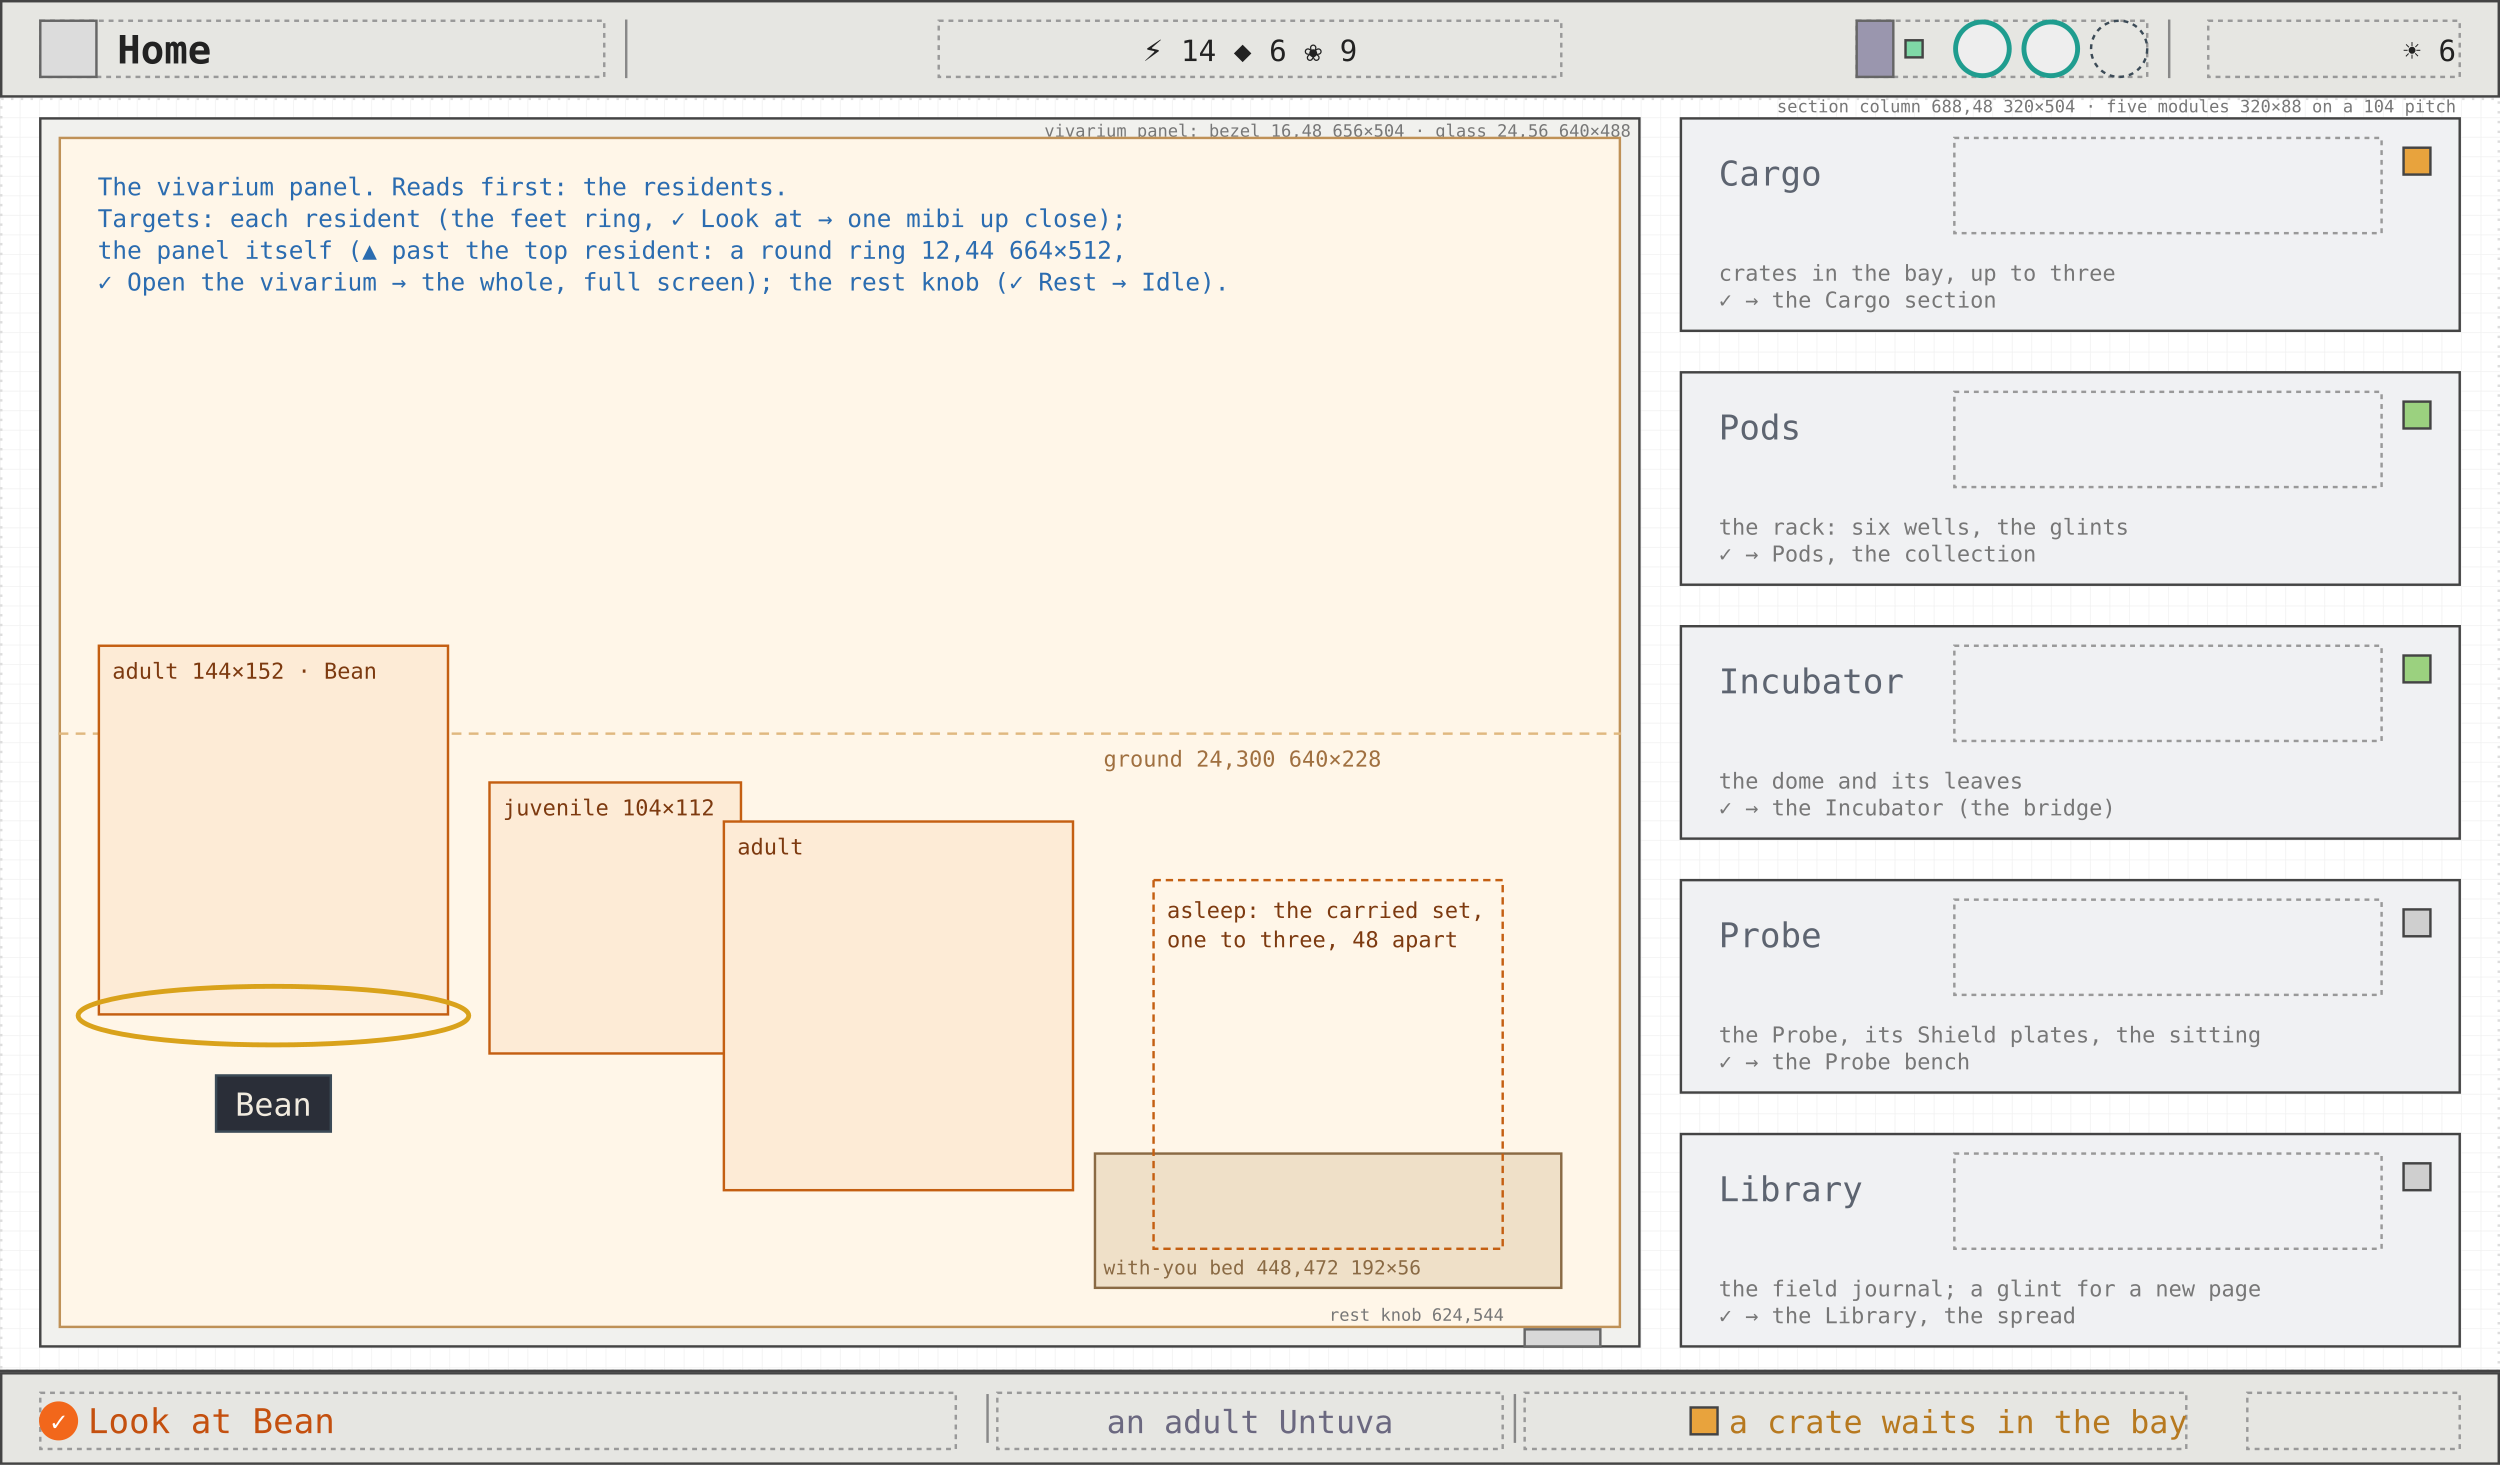
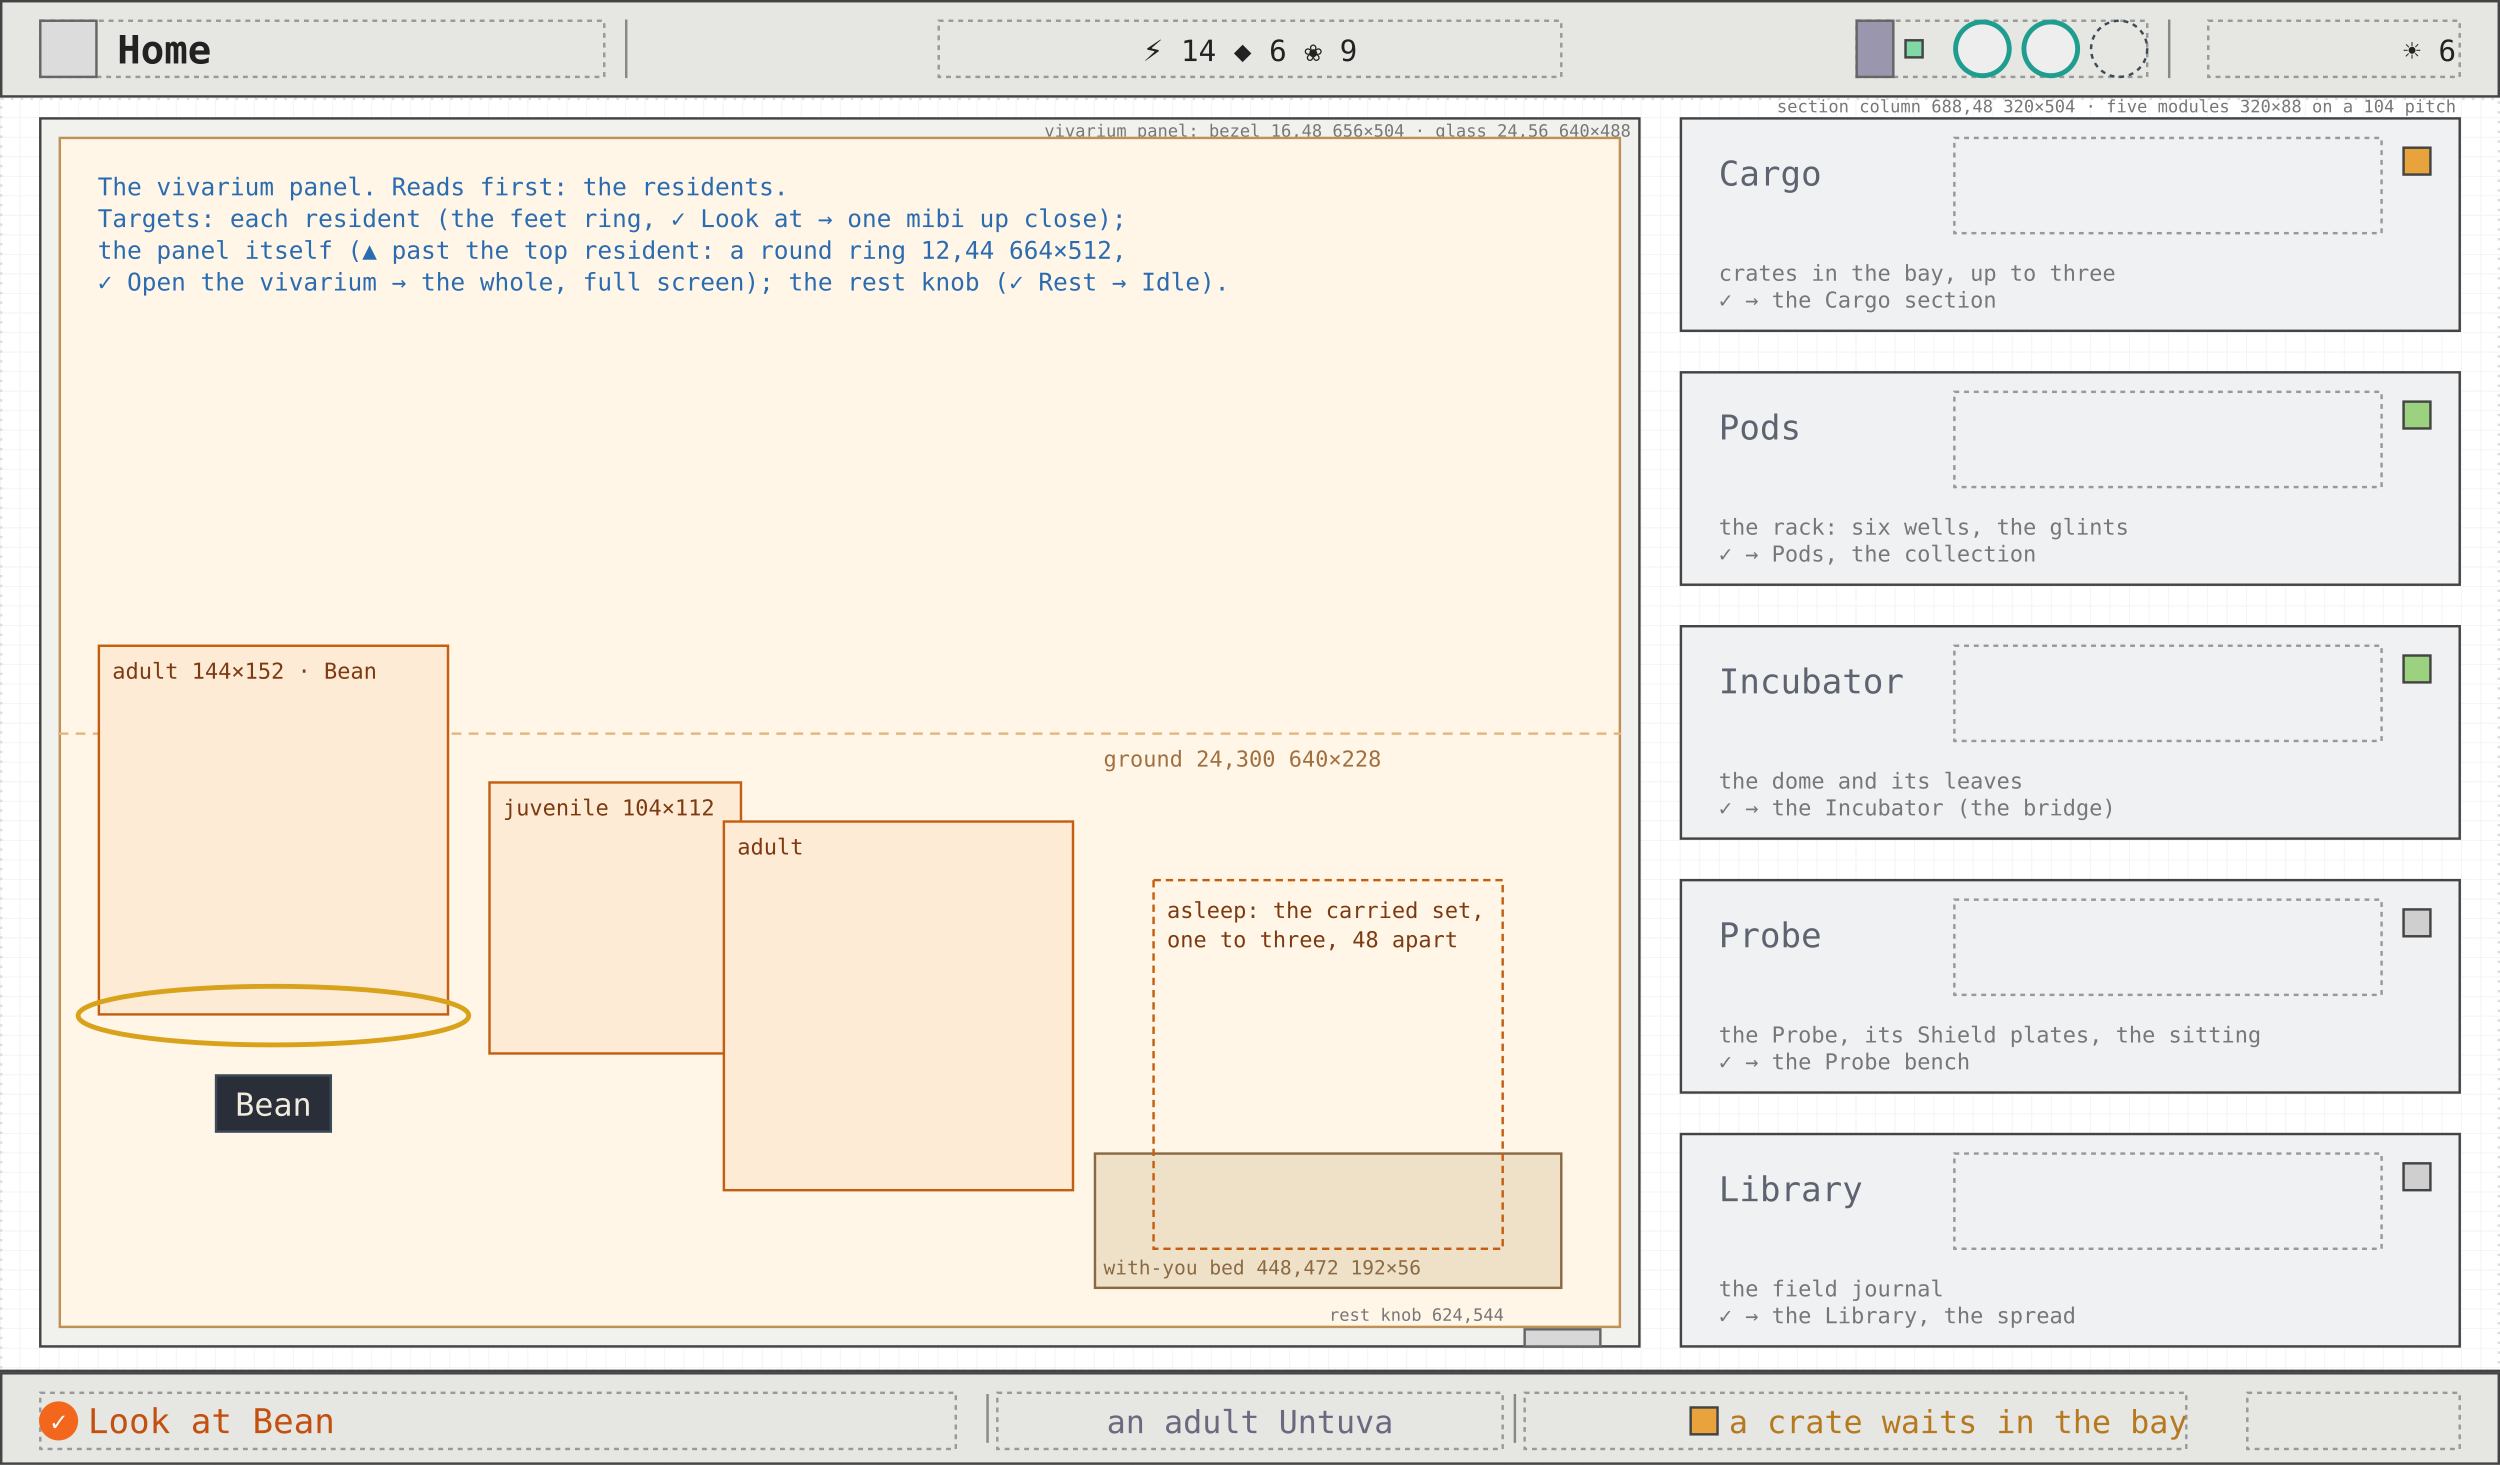
<svg xmlns="http://www.w3.org/2000/svg" viewBox="0 0 1024 600" width="1024" height="600" font-family="ui-monospace, Menlo, Consolas, monospace">
  <defs>
    <pattern id="g8" width="8" height="8" patternUnits="userSpaceOnUse">
      <path d="M8 0H0V8" fill="none" stroke="#efefef" stroke-width="0.5" />
    </pattern>
  </defs>
  <rect width="1024" height="600" fill="#ffffff" />
  <rect width="1024" height="600" fill="url(#g8)" />
  <rect x="0.5" y="40.5" width="1023" height="521" fill="none" stroke="#ddd" stroke-width="1" stroke-dasharray="1 3" />
  <rect x="16.5" y="48.5" width="655" height="503" fill="#f1f1ee" stroke="#444" stroke-width="1" />
  <text x="668" y="56" font-size="7" fill="#777" text-anchor="end">vivarium panel: bezel 16,48 656×504 · glass 24,56 640×488</text>
  <rect x="24.5" y="56.5" width="639" height="487" fill="#fff6e8" stroke="#bf9157" stroke-width="1" />
  <line x1="24" y1="300.5" x2="664" y2="300.5" stroke="#e0b880" stroke-dasharray="4 3" />
  <text x="452" y="314" font-size="9" fill="#a07040">ground 24,300 640×228</text>
  <text x="40" y="80" font-size="10" fill="#2b6cb0">The vivarium panel. Reads first: the residents.</text>
  <text x="40" y="93" font-size="10" fill="#2b6cb0">Targets: each resident (the feet ring, ✓ Look at → one mibi up close);</text>
  <text x="40" y="106" font-size="10" fill="#2b6cb0">the panel itself (▲ past the top resident: a round ring 12,44 664×512,</text>
  <text x="40" y="119" font-size="10" fill="#2b6cb0">✓ Open the vivarium → the whole, full screen); the rest knob (✓ Rest → Idle).</text>
  <rect x="40.5" y="264.5" width="143" height="151" fill="#fdebd6" stroke="#c45f12" stroke-width="1" />
  <text x="46" y="278" font-size="9" fill="#7d3a10">adult 144×152 · Bean</text>
  <ellipse cx="112" cy="416" rx="80" ry="12" fill="none" stroke="#d9a21b" stroke-width="2" />
  <rect x="88.5" y="440.5" width="47" height="23" fill="#2a2e38" stroke="#3c4b57" stroke-width="1" />
  <text x="112" y="457" font-size="13" fill="#f1ebdf" text-anchor="middle">Bean</text>
  <rect x="200.5" y="320.5" width="103" height="111" fill="#fdebd6" stroke="#c45f12" stroke-width="1" />
  <text x="206" y="334" font-size="9" fill="#7d3a10">juvenile 104×112</text>
  <rect x="296.5" y="336.5" width="143" height="151" fill="#fdebd6" stroke="#c45f12" stroke-width="1" />
  <text x="302" y="350" font-size="9" fill="#7d3a10">adult</text>
  <rect x="448.5" y="472.5" width="191" height="55" fill="#efe0c8" stroke="#8a6a44" stroke-width="1" />
  <rect x="472.5" y="360.5" width="143" height="151" fill="none" stroke="#c45f12" stroke-width="1" stroke-dasharray="3 2" />
  <text x="478" y="376" font-size="9" fill="#7d3a10">asleep: the carried set,</text>
  <text x="478" y="388" font-size="9" fill="#7d3a10">one to three, 48 apart</text>
  <text x="452" y="522" font-size="8" fill="#8a6a44">with-you bed 448,472 192×56</text>
  <rect x="624.5" y="544.5" width="31" height="7" fill="#d8d8d8" stroke="#666" stroke-width="1" />
  <text x="616" y="541" font-size="7" fill="#777" text-anchor="end">rest knob 624,544</text>
  <rect x="688.5" y="48.5" width="319" height="87" fill="#f0f1f3" stroke="#444" stroke-width="1" />
  <text x="704" y="76" font-size="14" fill="#5d6470">Cargo</text>
  <rect x="984.5" y="60.5" width="11" height="11" fill="#e8a33d" stroke="#444" stroke-width="1" />
  <rect x="800.5" y="56.5" width="175" height="39" fill="none" stroke="#999" stroke-width="1" stroke-dasharray="2 2" />
  <text x="704" y="115" font-size="9" fill="#777">crates in the bay, up to three</text>
  <text x="704" y="126" font-size="9" fill="#777">✓ → the Cargo section</text>
  <rect x="688.5" y="152.5" width="319" height="87" fill="#f0f1f3" stroke="#444" stroke-width="1" />
  <text x="704" y="180" font-size="14" fill="#5d6470">Pods</text>
  <rect x="984.5" y="164.5" width="11" height="11" fill="#9bd17f" stroke="#444" stroke-width="1" />
  <rect x="800.5" y="160.5" width="175" height="39" fill="none" stroke="#999" stroke-width="1" stroke-dasharray="2 2" />
  <text x="704" y="219" font-size="9" fill="#777">the rack: six wells, the glints</text>
  <text x="704" y="230" font-size="9" fill="#777">✓ → Pods, the collection</text>
  <rect x="688.5" y="256.5" width="319" height="87" fill="#f0f1f3" stroke="#444" stroke-width="1" />
  <text x="704" y="284" font-size="14" fill="#5d6470">Incubator</text>
  <rect x="984.5" y="268.5" width="11" height="11" fill="#9bd17f" stroke="#444" stroke-width="1" />
  <rect x="800.5" y="264.5" width="175" height="39" fill="none" stroke="#999" stroke-width="1" stroke-dasharray="2 2" />
  <text x="704" y="323" font-size="9" fill="#777">the dome and its leaves</text>
  <text x="704" y="334" font-size="9" fill="#777">✓ → the Incubator (the bridge)</text>
  <rect x="688.5" y="360.5" width="319" height="87" fill="#f0f1f3" stroke="#444" stroke-width="1" />
  <text x="704" y="388" font-size="14" fill="#5d6470">Probe</text>
  <rect x="984.5" y="372.5" width="11" height="11" fill="#cfcfcf" stroke="#444" stroke-width="1" />
  <rect x="800.5" y="368.5" width="175" height="39" fill="none" stroke="#999" stroke-width="1" stroke-dasharray="2 2" />
  <text x="704" y="427" font-size="9" fill="#777">the Probe, its Shield plates, the sitting</text>
  <text x="704" y="438" font-size="9" fill="#777">✓ → the Probe bench</text>
  <rect x="688.5" y="464.5" width="319" height="87" fill="#f0f1f3" stroke="#444" stroke-width="1" />
  <text x="704" y="492" font-size="14" fill="#5d6470">Library</text>
  <rect x="984.5" y="476.5" width="11" height="11" fill="#cfcfcf" stroke="#444" stroke-width="1" />
  <rect x="800.5" y="472.5" width="175" height="39" fill="none" stroke="#999" stroke-width="1" stroke-dasharray="2 2" />
-   <text x="704" y="531" font-size="9" fill="#777">the field journal; a glint for a new page</text>
+   <text x="704" y="531" font-size="9" fill="#777">the field journal</text>
  <text x="704" y="542" font-size="9" fill="#777">✓ → the Library, the spread</text>
  <text x="1006" y="46" font-size="7" fill="#777" text-anchor="end">section column 688,48 320×504 · five modules 320×88 on a 104 pitch</text>
  <rect x="0.5" y="0.5" width="1023" height="39" fill="#e6e6e2" stroke="#444" stroke-width="1" />
  <rect x="16.5" y="8.5" width="231" height="23" fill="none" stroke="#999" stroke-width="1" stroke-dasharray="2 2" />
  <rect x="16.5" y="8.5" width="23" height="23" fill="#dcdcdc" stroke="#666" stroke-width="1" />
  <text x="48" y="26" font-size="16" fill="#222" font-weight="600">Home</text>
  <line x1="256.5" y1="8" x2="256.5" y2="32" stroke="#888" />
  <line x1="888.5" y1="8" x2="888.5" y2="32" stroke="#888" />
  <rect x="384.5" y="8.5" width="255" height="23" fill="none" stroke="#999" stroke-width="1" stroke-dasharray="2 2" />
  <text x="512" y="25" font-size="12" fill="#222" text-anchor="middle">⚡ 14   ◆ 6   ❀ 9</text>
  <rect x="760.5" y="8.5" width="119" height="23" fill="none" stroke="#999" stroke-width="1" stroke-dasharray="2 2" />
  <rect x="760.5" y="8.5" width="15" height="23" fill="#9a96ae" stroke="#666" stroke-width="1" />
  <rect x="780.5" y="16.5" width="7" height="7" fill="#7fd8a6" stroke="#444" stroke-width="1" />
  <circle cx="812" cy="20" r="11" fill="#eee" stroke="#1f9d8f" stroke-width="2" />
  <circle cx="840" cy="20" r="11" fill="#eee" stroke="#1f9d8f" stroke-width="2" />
  <circle cx="868" cy="20" r="11.5" fill="none" stroke="#3c4b57" stroke-width="1" stroke-dasharray="2 2" />
  <rect x="904.5" y="8.5" width="103" height="23" fill="none" stroke="#999" stroke-width="1" stroke-dasharray="2 2" />
  <text x="1006" y="25" font-size="12" fill="#222" text-anchor="end">☀ 6</text>
  <line x1="0" y1="561.5" x2="1024" y2="561.5" stroke="#444" stroke-width="1" />
  <rect x="0.5" y="562.5" width="1023" height="37" fill="#e6e6e2" stroke="#444" stroke-width="1" />
  <rect x="16.5" y="570.5" width="375" height="23" fill="none" stroke="#999" stroke-width="1" stroke-dasharray="2 2" />
  <rect x="408.5" y="570.5" width="207" height="23" fill="none" stroke="#999" stroke-width="1" stroke-dasharray="2 2" />
  <rect x="624.5" y="570.5" width="271" height="23" fill="none" stroke="#999" stroke-width="1" stroke-dasharray="2 2" />
  <rect x="920.5" y="570.5" width="87" height="23" fill="none" stroke="#999" stroke-width="1" stroke-dasharray="2 2" />
  <line x1="404.5" y1="571" x2="404.5" y2="591" stroke="#888" />
  <line x1="620.5" y1="571" x2="620.5" y2="591" stroke="#888" />
  <circle cx="24" cy="582" r="8" fill="#f2671b" />
  <text x="24" y="586" font-size="11" fill="#fff" text-anchor="middle">✓</text>
  <text x="36" y="587" font-size="14" fill="#c4500f">Look at Bean</text>
  <text x="512" y="587" font-size="13" fill="#6b6880" text-anchor="middle">an adult Untuva</text>
  <rect x="692.5" y="576.5" width="11" height="11" fill="#e8a33d" stroke="#444" stroke-width="1" />
  <text x="896" y="587" font-size="13" fill="#b7791f" text-anchor="end">a crate waits in the bay</text>
</svg>
